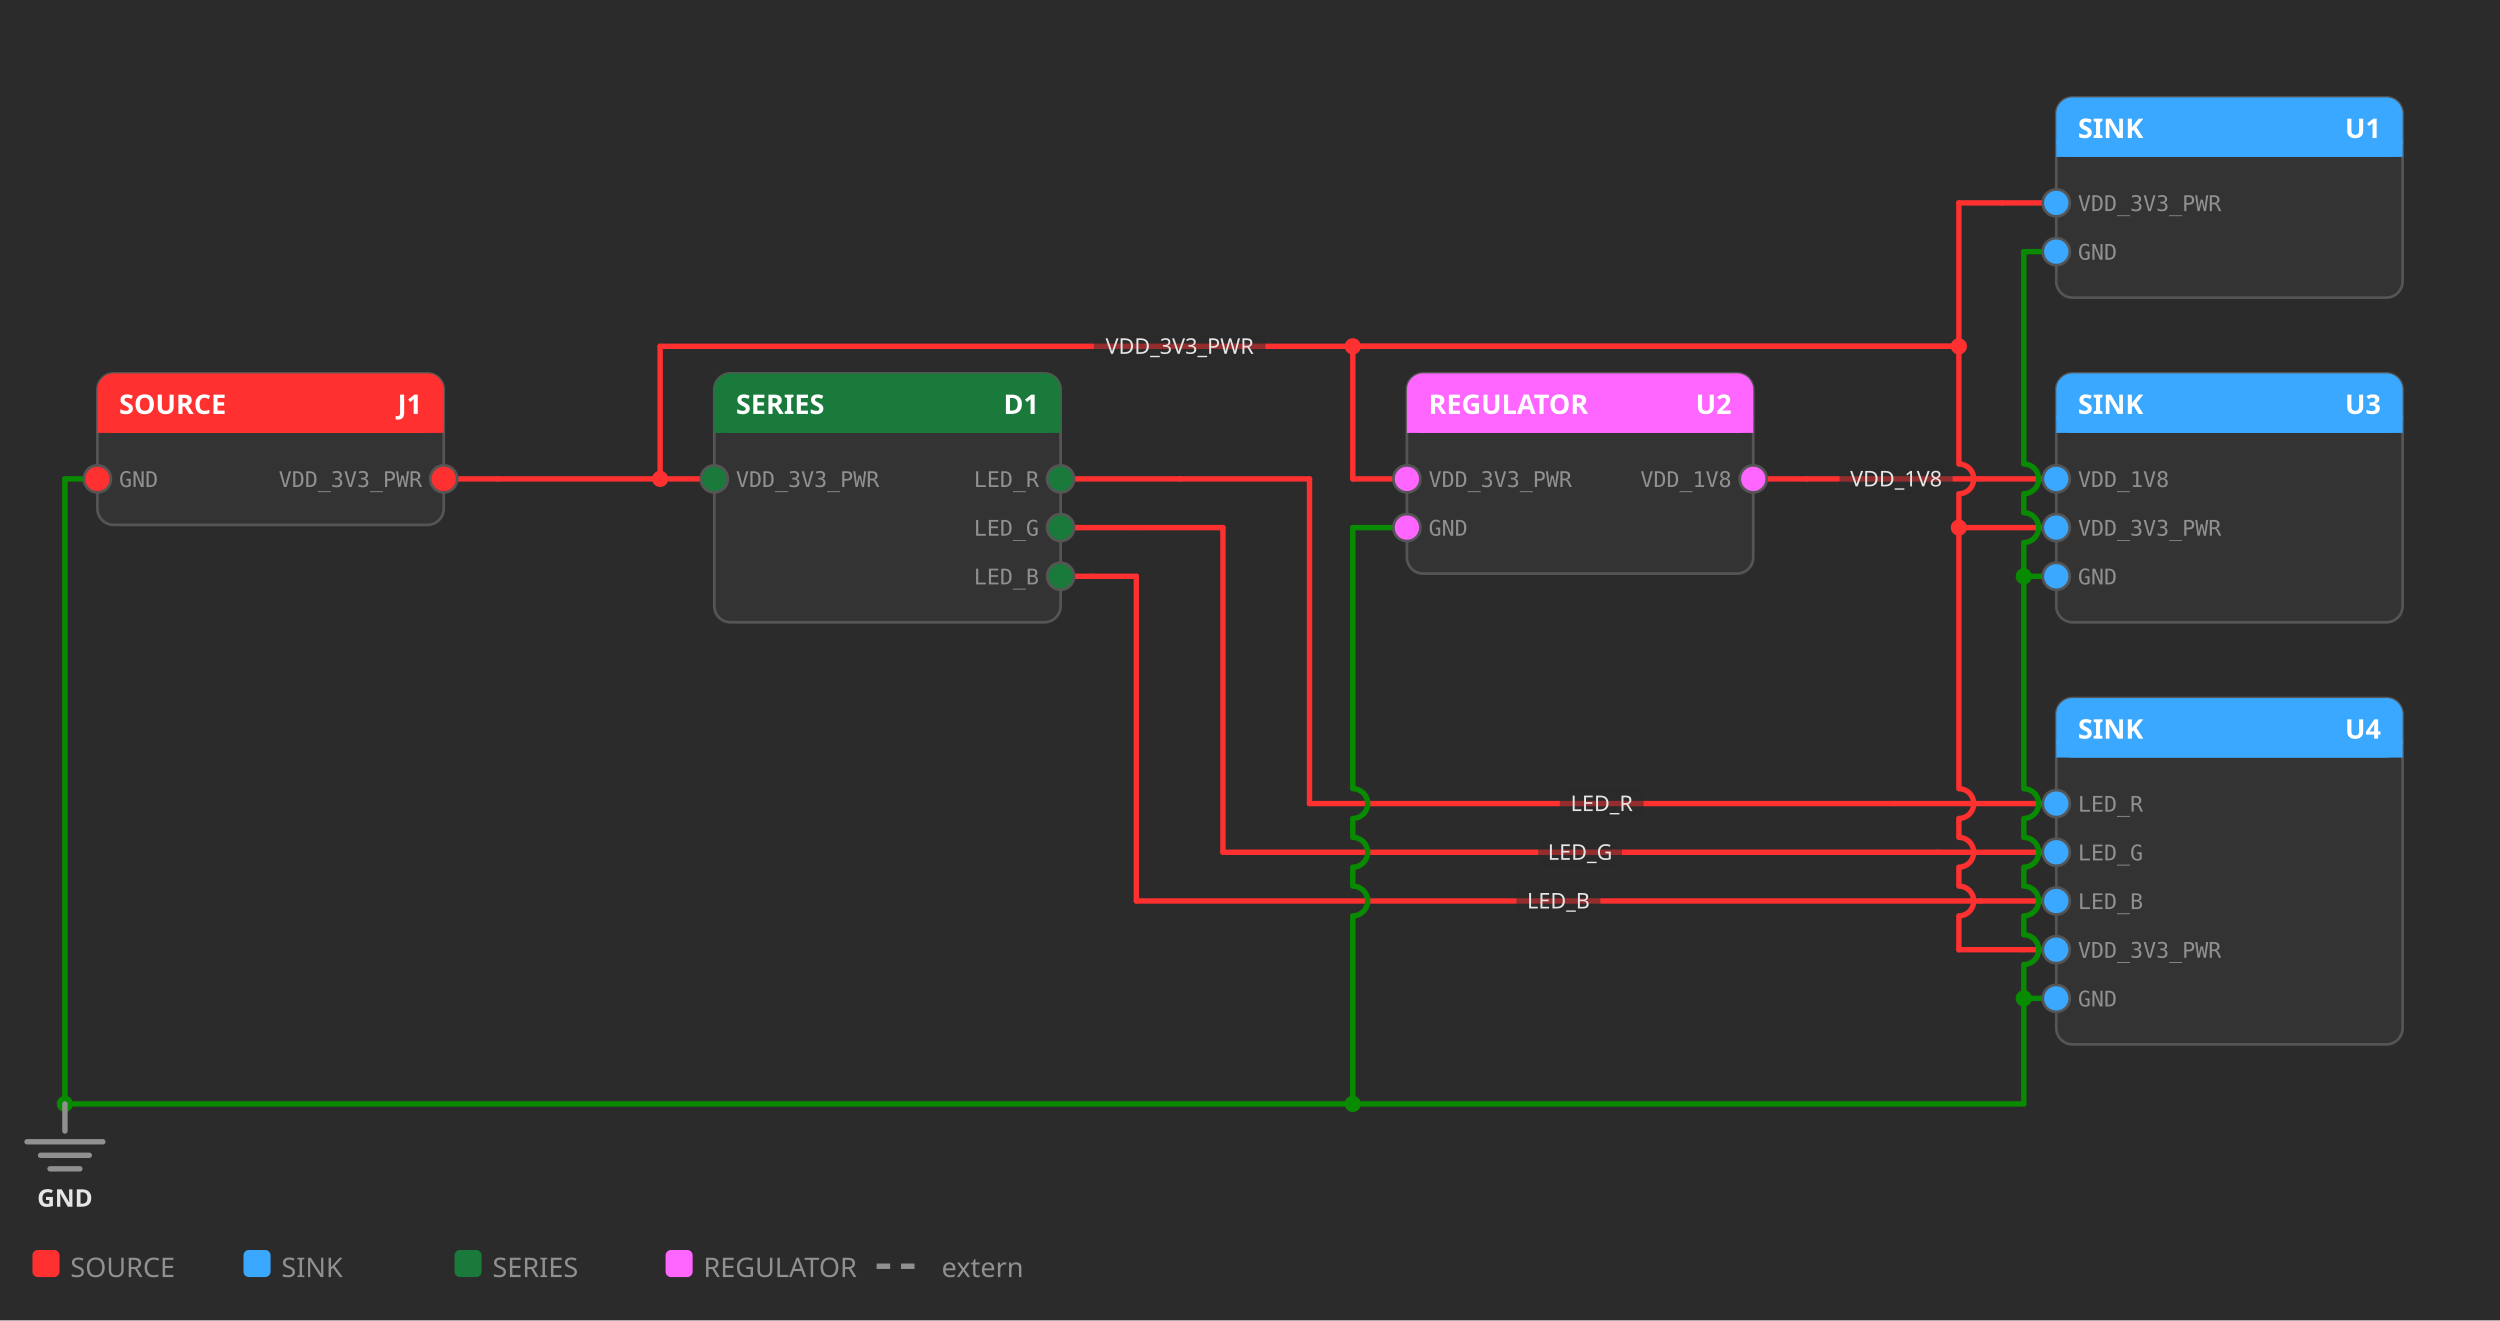
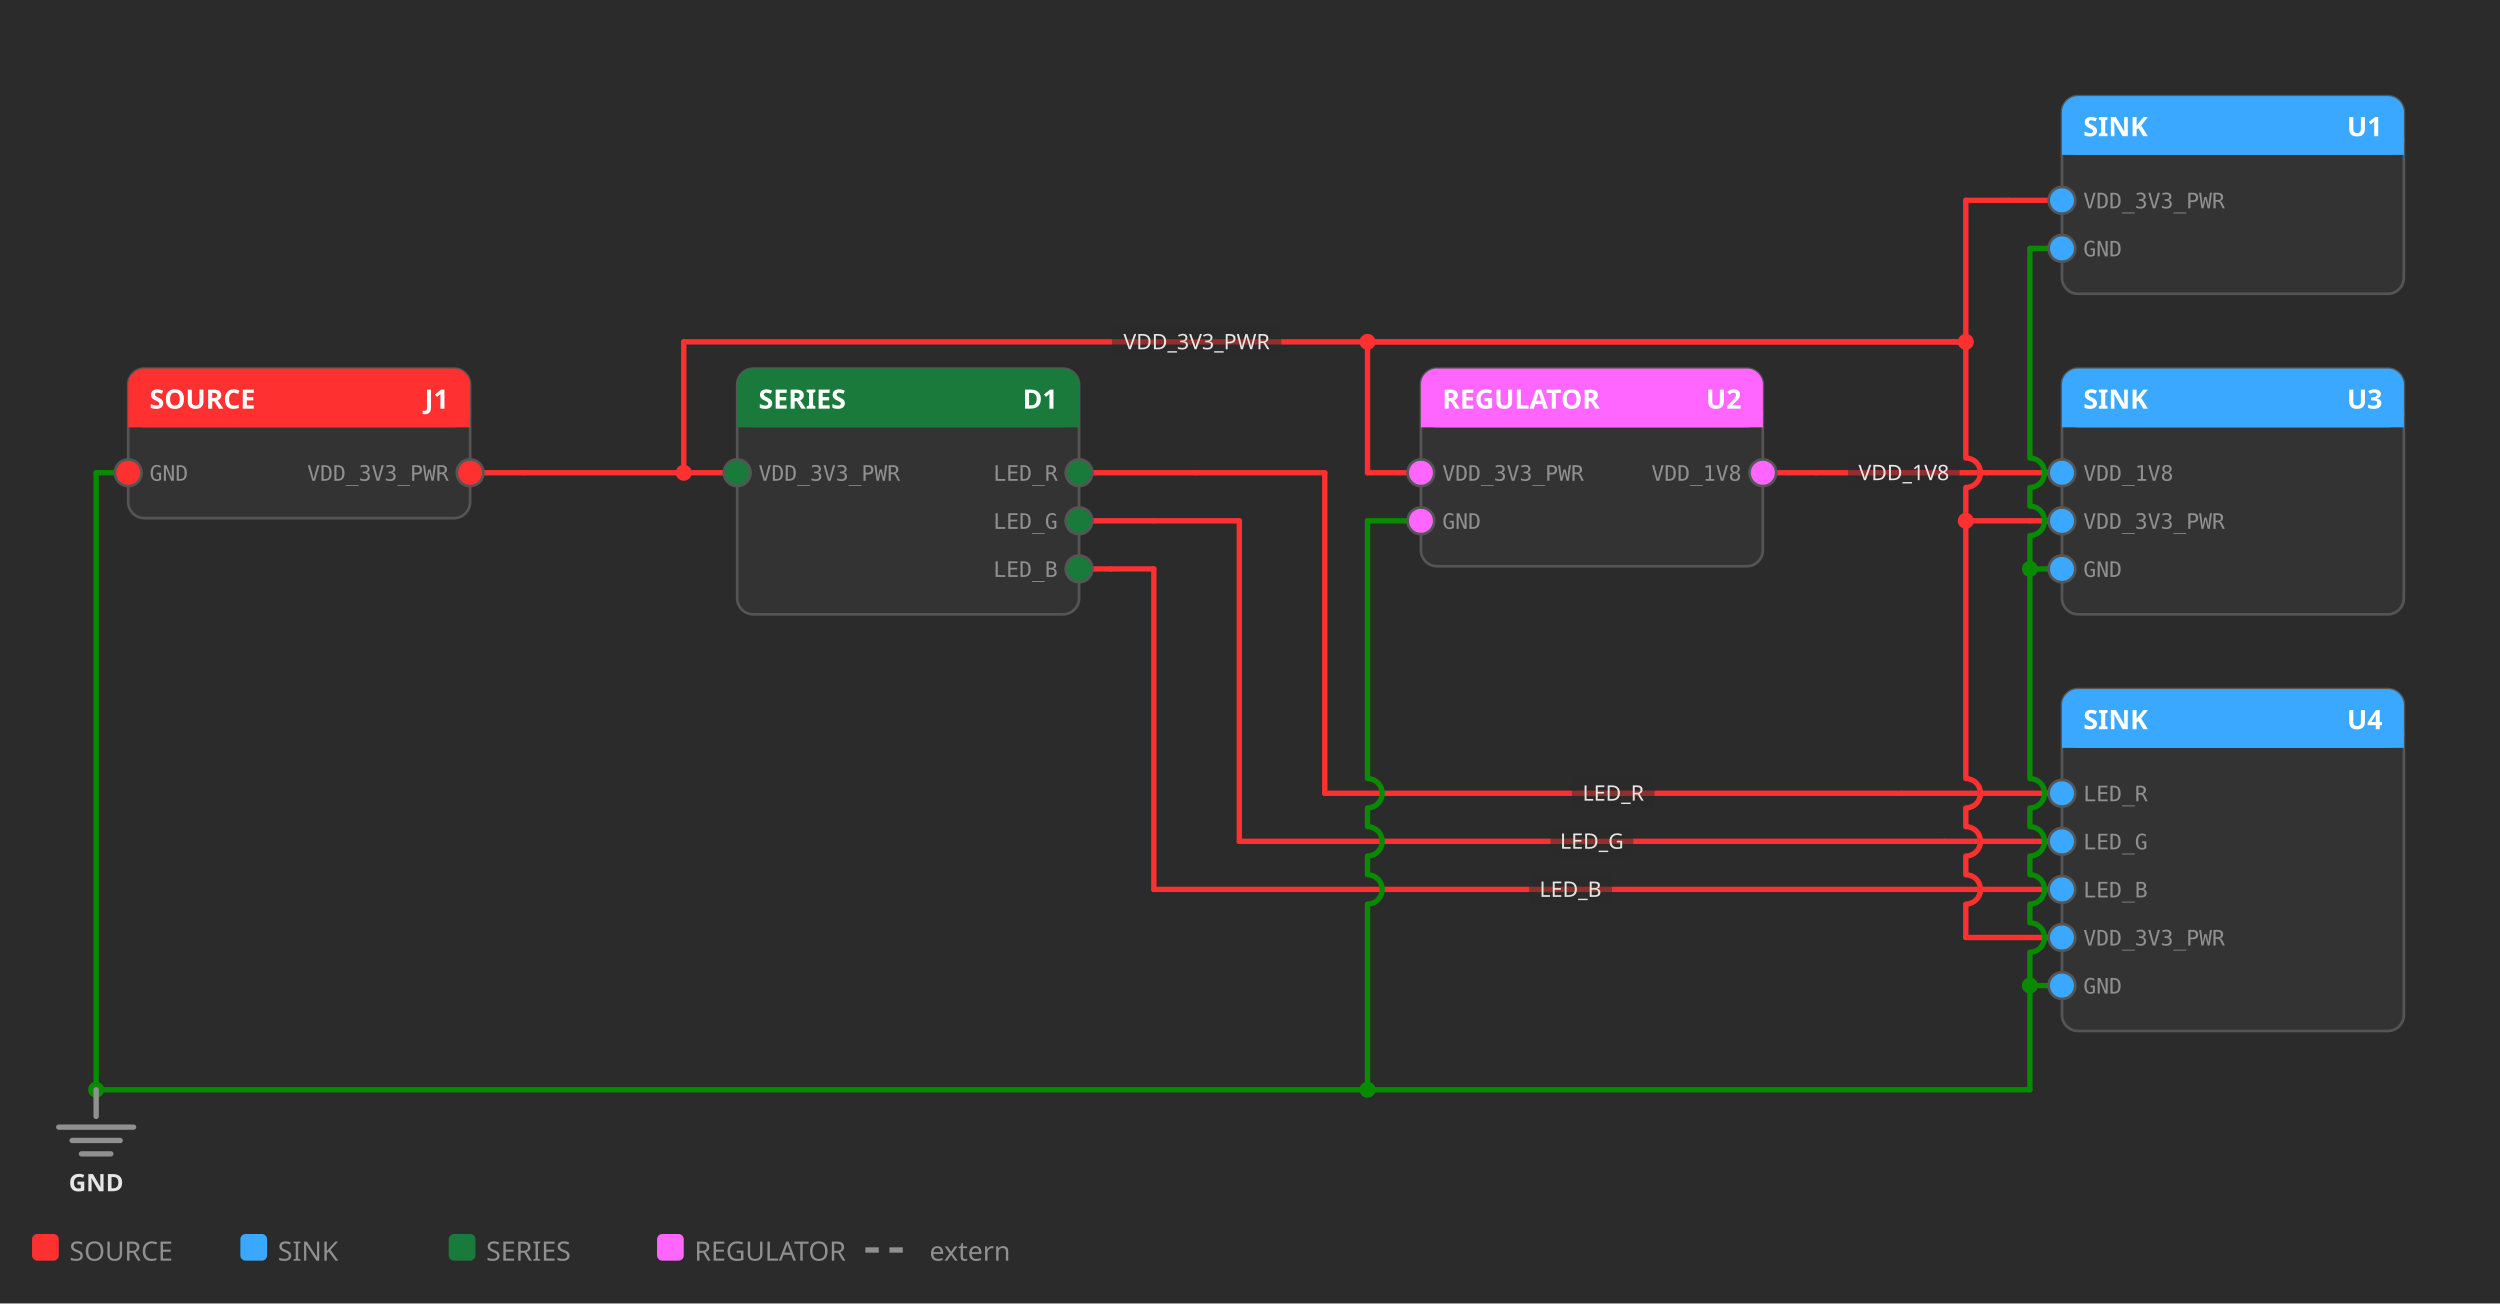
- <svg xmlns="http://www.w3.org/2000/svg" width="924" height="488" viewBox="0 0 924 488">
+ <svg xmlns="http://www.w3.org/2000/svg" width="936" height="488" viewBox="0 0 936 488">
  <rect width="100%" height="100%" fill="#2b2b2b" />
-   <line x1="392" y1="213" x2="404" y2="213" stroke="#ff3030" stroke-width="2" stroke-linecap="round" />
-   <line x1="404" y1="213" x2="420" y2="213" stroke="#ff3030" stroke-width="2" stroke-linecap="round" />
-   <line x1="420" y1="333" x2="732" y2="333" stroke="#ff3030" stroke-width="2" stroke-linecap="round" />
-   <line x1="732" y1="333" x2="760" y2="333" stroke="#ff3030" stroke-width="2" stroke-linecap="round" />
-   <line x1="392" y1="195" x2="420" y2="195" stroke="#ff3030" stroke-width="2" stroke-linecap="round" />
-   <line x1="420" y1="195" x2="452" y2="195" stroke="#ff3030" stroke-width="2" stroke-linecap="round" />
-   <line x1="452" y1="315" x2="716" y2="315" stroke="#ff3030" stroke-width="2" stroke-linecap="round" />
-   <line x1="716" y1="315" x2="760" y2="315" stroke="#ff3030" stroke-width="2" stroke-linecap="round" />
-   <line x1="392" y1="177" x2="436" y2="177" stroke="#ff3030" stroke-width="2" stroke-linecap="round" />
-   <line x1="436" y1="177" x2="484" y2="177" stroke="#ff3030" stroke-width="2" stroke-linecap="round" />
-   <line x1="484" y1="297" x2="700" y2="297" stroke="#ff3030" stroke-width="2" stroke-linecap="round" />
-   <line x1="700" y1="297" x2="760" y2="297" stroke="#ff3030" stroke-width="2" stroke-linecap="round" />
-   <line x1="648" y1="177" x2="668" y2="177" stroke="#ff3030" stroke-width="2" stroke-linecap="round" />
-   <line x1="668" y1="177" x2="684" y2="177" stroke="#ff3030" stroke-width="2" stroke-linecap="round" />
-   <line x1="684" y1="177" x2="732" y2="177" stroke="#ff3030" stroke-width="2" stroke-linecap="round" />
-   <line x1="732" y1="177" x2="760" y2="177" stroke="#ff3030" stroke-width="2" stroke-linecap="round" />
-   <line x1="164" y1="177" x2="184" y2="177" stroke="#ff3030" stroke-width="2" stroke-linecap="round" />
-   <line x1="184" y1="177" x2="244" y2="177" stroke="#ff3030" stroke-width="2" stroke-linecap="round" />
-   <line x1="244" y1="177" x2="264" y2="177" stroke="#ff3030" stroke-width="2" stroke-linecap="round" />
-   <line x1="724" y1="75" x2="740" y2="75" stroke="#ff3030" stroke-width="2" stroke-linecap="round" />
-   <line x1="740" y1="75" x2="760" y2="75" stroke="#ff3030" stroke-width="2" stroke-linecap="round" />
-   <line x1="244" y1="128" x2="724" y2="128" stroke="#ff3030" stroke-width="2" stroke-linecap="round" />
-   <line x1="500" y1="177" x2="520" y2="177" stroke="#ff3030" stroke-width="2" stroke-linecap="round" />
-   <line x1="500" y1="128" x2="724" y2="128" stroke="#ff3030" stroke-width="2" stroke-linecap="round" />
-   <line x1="724" y1="195" x2="748" y2="195" stroke="#ff3030" stroke-width="2" stroke-linecap="round" />
-   <line x1="748" y1="195" x2="760" y2="195" stroke="#ff3030" stroke-width="2" stroke-linecap="round" />
-   <line x1="724" y1="351" x2="748" y2="351" stroke="#ff3030" stroke-width="2" stroke-linecap="round" />
-   <line x1="748" y1="351" x2="760" y2="351" stroke="#ff3030" stroke-width="2" stroke-linecap="round" />
-   <line x1="24" y1="408" x2="748" y2="408" stroke="#088b00" stroke-width="2" stroke-linecap="round" />
-   <line x1="24" y1="177" x2="36" y2="177" stroke="#088b00" stroke-width="2" stroke-linecap="round" />
-   <line x1="500" y1="195" x2="520" y2="195" stroke="#088b00" stroke-width="2" stroke-linecap="round" />
-   <line x1="748" y1="93" x2="760" y2="93" stroke="#088b00" stroke-width="2" stroke-linecap="round" />
-   <line x1="748" y1="213" x2="760" y2="213" stroke="#088b00" stroke-width="2" stroke-linecap="round" />
-   <line x1="748" y1="369" x2="760" y2="369" stroke="#088b00" stroke-width="2" stroke-linecap="round" />
-   <path d="M 420,213 V 333" fill="none" stroke="#ff3030" stroke-width="2" stroke-linecap="round" stroke-linejoin="round" />
-   <path d="M 452,195 V 315" fill="none" stroke="#ff3030" stroke-width="2" stroke-linecap="round" stroke-linejoin="round" />
-   <path d="M 484,177 V 297" fill="none" stroke="#ff3030" stroke-width="2" stroke-linecap="round" stroke-linejoin="round" />
-   <path d="M 724,75 V 171.5 A 5.5,5.5 0 0 1 724,182.5 V 291.5 A 5.5,5.5 0 0 1 724,302.5 V 309.5 A 5.5,5.5 0 0 1 724,320.5 V 327.5 A 5.5,5.5 0 0 1 724,338.5 V 351" fill="none" stroke="#ff3030" stroke-width="2" stroke-linecap="round" stroke-linejoin="round" />
-   <path d="M 244,128 V 177" fill="none" stroke="#ff3030" stroke-width="2" stroke-linecap="round" stroke-linejoin="round" />
-   <path d="M 500,128 V 177" fill="none" stroke="#ff3030" stroke-width="2" stroke-linecap="round" stroke-linejoin="round" />
-   <path d="M 24,177 V 408" fill="none" stroke="#088b00" stroke-width="2" stroke-linecap="round" stroke-linejoin="round" />
-   <path d="M 500,195 V 291.5 A 5.5,5.5 0 0 1 500,302.5 V 309.5 A 5.5,5.5 0 0 1 500,320.5 V 327.5 A 5.5,5.5 0 0 1 500,338.5 V 408" fill="none" stroke="#088b00" stroke-width="2" stroke-linecap="round" stroke-linejoin="round" />
-   <path d="M 748,93 V 171.5 A 5.5,5.5 0 0 1 748,182.5 V 189.5 A 5.5,5.5 0 0 1 748,200.5 V 291.5 A 5.5,5.5 0 0 1 748,302.5 V 309.5 A 5.5,5.5 0 0 1 748,320.5 V 327.5 A 5.5,5.5 0 0 1 748,338.5 V 345.5 A 5.5,5.5 0 0 1 748,356.5 V 408" fill="none" stroke="#088b00" stroke-width="2" stroke-linecap="round" stroke-linejoin="round" />
-   <circle cx="24" cy="408" r="3" fill="#088b00" />
-   <circle cx="244" cy="177" r="3" fill="#ff3030" />
-   <circle cx="500" cy="128" r="3" fill="#ff3030" />
-   <circle cx="500" cy="408" r="3" fill="#088b00" />
-   <circle cx="724" cy="128" r="3" fill="#ff3030" />
-   <circle cx="724" cy="195" r="3" fill="#ff3030" />
-   <circle cx="748" cy="213" r="3" fill="#088b00" />
-   <circle cx="748" cy="369" r="3" fill="#088b00" />
-   <line x1="24" y1="408" x2="24" y2="418" stroke="#909090" stroke-width="2" stroke-linecap="round" />
-   <line x1="10" y1="422" x2="38" y2="422" stroke="#909090" stroke-width="2" stroke-linecap="round" />
-   <line x1="15" y1="427" x2="33" y2="427" stroke="#909090" stroke-width="2" stroke-linecap="round" />
-   <line x1="18.5" y1="432" x2="29.5" y2="432" stroke="#909090" stroke-width="2" stroke-linecap="round" />
-   <text x="24" y="446" text-anchor="middle" fill="#e6e6e6" font-family="Segoe UI,sans-serif" font-size="9" font-weight="600">GND</text>
-   <rect class="topo-hit" data-label="J1" x="36" y="138" width="128" height="56" rx="6" fill="#333333" stroke="#555555" stroke-width="1" />
-   <rect x="36" y="138" width="128" height="22" rx="6" fill="#ff3030" />
-   <rect x="36" y="154" width="128" height="6" fill="#ff3030" />
-   <text x="44" y="153" fill="#ffffff" font-family="Segoe UI,sans-serif" font-size="10" font-weight="600">SOURCE</text>
-   <text x="156" y="153" fill="#ffffff" text-anchor="end" font-family="Segoe UI,sans-serif" font-size="10" font-weight="600">J1</text>
-   <circle cx="36" cy="177" r="5" fill="#ff3030" stroke="#555555" stroke-width="1" />
-   <text x="44" y="180" text-anchor="start" fill="#909090" font-family="Consolas,monospace" font-size="8">GND</text>
-   <circle cx="164" cy="177" r="5" fill="#ff3030" stroke="#555555" stroke-width="1" />
-   <text x="156" y="180" text-anchor="end" fill="#909090" font-family="Consolas,monospace" font-size="8">VDD_3V3_PWR</text>
-   <rect class="topo-hit" data-label="D1" x="264" y="138" width="128" height="92" rx="6" fill="#333333" stroke="#555555" stroke-width="1" />
-   <rect x="264" y="138" width="128" height="22" rx="6" fill="#1a7a3c" />
-   <rect x="264" y="154" width="128" height="6" fill="#1a7a3c" />
-   <text x="272" y="153" fill="#ffffff" font-family="Segoe UI,sans-serif" font-size="10" font-weight="600">SERIES</text>
-   <text x="384" y="153" fill="#ffffff" text-anchor="end" font-family="Segoe UI,sans-serif" font-size="10" font-weight="600">D1</text>
-   <circle cx="264" cy="177" r="5" fill="#1a7a3c" stroke="#555555" stroke-width="1" />
-   <text x="272" y="180" text-anchor="start" fill="#909090" font-family="Consolas,monospace" font-size="8">VDD_3V3_PWR</text>
-   <circle cx="392" cy="177" r="5" fill="#1a7a3c" stroke="#555555" stroke-width="1" />
-   <text x="384" y="180" text-anchor="end" fill="#909090" font-family="Consolas,monospace" font-size="8">LED_R</text>
-   <circle cx="392" cy="195" r="5" fill="#1a7a3c" stroke="#555555" stroke-width="1" />
-   <text x="384" y="198" text-anchor="end" fill="#909090" font-family="Consolas,monospace" font-size="8">LED_G</text>
-   <circle cx="392" cy="213" r="5" fill="#1a7a3c" stroke="#555555" stroke-width="1" />
-   <text x="384" y="216" text-anchor="end" fill="#909090" font-family="Consolas,monospace" font-size="8">LED_B</text>
-   <rect class="topo-hit" data-label="U2" x="520" y="138" width="128" height="74" rx="6" fill="#333333" stroke="#555555" stroke-width="1" />
-   <rect x="520" y="138" width="128" height="22" rx="6" fill="#ff66ff" />
-   <rect x="520" y="154" width="128" height="6" fill="#ff66ff" />
-   <text x="528" y="153" fill="#ffffff" font-family="Segoe UI,sans-serif" font-size="10" font-weight="600">REGULATOR</text>
-   <text x="640" y="153" fill="#ffffff" text-anchor="end" font-family="Segoe UI,sans-serif" font-size="10" font-weight="600">U2</text>
-   <circle cx="520" cy="177" r="5" fill="#ff66ff" stroke="#555555" stroke-width="1" />
-   <text x="528" y="180" text-anchor="start" fill="#909090" font-family="Consolas,monospace" font-size="8">VDD_3V3_PWR</text>
-   <circle cx="648" cy="177" r="5" fill="#ff66ff" stroke="#555555" stroke-width="1" />
-   <text x="640" y="180" text-anchor="end" fill="#909090" font-family="Consolas,monospace" font-size="8">VDD_1V8</text>
-   <circle cx="520" cy="195" r="5" fill="#ff66ff" stroke="#555555" stroke-width="1" />
-   <text x="528" y="198" text-anchor="start" fill="#909090" font-family="Consolas,monospace" font-size="8">GND</text>
-   <rect class="topo-hit" data-label="U1" x="760" y="36" width="128" height="74" rx="6" fill="#333333" stroke="#555555" stroke-width="1" />
-   <rect x="760" y="36" width="128" height="22" rx="6" fill="#3aa8ff" />
-   <rect x="760" y="52" width="128" height="6" fill="#3aa8ff" />
-   <text x="768" y="51" fill="#ffffff" font-family="Segoe UI,sans-serif" font-size="10" font-weight="600">SINK</text>
-   <text x="880" y="51" fill="#ffffff" text-anchor="end" font-family="Segoe UI,sans-serif" font-size="10" font-weight="600">U1</text>
-   <circle cx="760" cy="75" r="5" fill="#3aa8ff" stroke="#555555" stroke-width="1" />
-   <text x="768" y="78" text-anchor="start" fill="#909090" font-family="Consolas,monospace" font-size="8">VDD_3V3_PWR</text>
-   <circle cx="760" cy="93" r="5" fill="#3aa8ff" stroke="#555555" stroke-width="1" />
-   <text x="768" y="96" text-anchor="start" fill="#909090" font-family="Consolas,monospace" font-size="8">GND</text>
-   <rect class="topo-hit" data-label="U3" x="760" y="138" width="128" height="92" rx="6" fill="#333333" stroke="#555555" stroke-width="1" />
-   <rect x="760" y="138" width="128" height="22" rx="6" fill="#3aa8ff" />
-   <rect x="760" y="154" width="128" height="6" fill="#3aa8ff" />
-   <text x="768" y="153" fill="#ffffff" font-family="Segoe UI,sans-serif" font-size="10" font-weight="600">SINK</text>
-   <text x="880" y="153" fill="#ffffff" text-anchor="end" font-family="Segoe UI,sans-serif" font-size="10" font-weight="600">U3</text>
-   <circle cx="760" cy="177" r="5" fill="#3aa8ff" stroke="#555555" stroke-width="1" />
-   <text x="768" y="180" text-anchor="start" fill="#909090" font-family="Consolas,monospace" font-size="8">VDD_1V8</text>
-   <circle cx="760" cy="195" r="5" fill="#3aa8ff" stroke="#555555" stroke-width="1" />
-   <text x="768" y="198" text-anchor="start" fill="#909090" font-family="Consolas,monospace" font-size="8">VDD_3V3_PWR</text>
-   <circle cx="760" cy="213" r="5" fill="#3aa8ff" stroke="#555555" stroke-width="1" />
-   <text x="768" y="216" text-anchor="start" fill="#909090" font-family="Consolas,monospace" font-size="8">GND</text>
-   <rect class="topo-hit" data-label="U4" x="760" y="258" width="128" height="128" rx="6" fill="#333333" stroke="#555555" stroke-width="1" />
-   <rect x="760" y="258" width="128" height="22" rx="6" fill="#3aa8ff" />
-   <rect x="760" y="274" width="128" height="6" fill="#3aa8ff" />
-   <text x="768" y="273" fill="#ffffff" font-family="Segoe UI,sans-serif" font-size="10" font-weight="600">SINK</text>
-   <text x="880" y="273" fill="#ffffff" text-anchor="end" font-family="Segoe UI,sans-serif" font-size="10" font-weight="600">U4</text>
-   <circle cx="760" cy="297" r="5" fill="#3aa8ff" stroke="#555555" stroke-width="1" />
-   <text x="768" y="300" text-anchor="start" fill="#909090" font-family="Consolas,monospace" font-size="8">LED_R</text>
-   <circle cx="760" cy="315" r="5" fill="#3aa8ff" stroke="#555555" stroke-width="1" />
-   <text x="768" y="318" text-anchor="start" fill="#909090" font-family="Consolas,monospace" font-size="8">LED_G</text>
-   <circle cx="760" cy="333" r="5" fill="#3aa8ff" stroke="#555555" stroke-width="1" />
-   <text x="768" y="336" text-anchor="start" fill="#909090" font-family="Consolas,monospace" font-size="8">LED_B</text>
-   <circle cx="760" cy="351" r="5" fill="#3aa8ff" stroke="#555555" stroke-width="1" />
-   <text x="768" y="354" text-anchor="start" fill="#909090" font-family="Consolas,monospace" font-size="8">VDD_3V3_PWR</text>
-   <circle cx="760" cy="369" r="5" fill="#3aa8ff" stroke="#555555" stroke-width="1" />
-   <text x="768" y="372" text-anchor="start" fill="#909090" font-family="Consolas,monospace" font-size="8">GND</text>
-   <rect x="560.5" y="327" width="31" height="12" fill="#2b2b2b" fill-opacity="0.5" stroke="none" rx="2" />
-   <text x="576" y="333" text-anchor="middle" dominant-baseline="middle" fill="#e6e6e6" font-family="Segoe UI,sans-serif" font-size="8">LED_B</text>
-   <rect x="568.5" y="309" width="31" height="12" fill="#2b2b2b" fill-opacity="0.5" stroke="none" rx="2" />
-   <text x="584" y="315" text-anchor="middle" dominant-baseline="middle" fill="#e6e6e6" font-family="Segoe UI,sans-serif" font-size="8">LED_G</text>
-   <rect x="576.5" y="291" width="31" height="12" fill="#2b2b2b" fill-opacity="0.5" stroke="none" rx="2" />
-   <text x="592" y="297" text-anchor="middle" dominant-baseline="middle" fill="#e6e6e6" font-family="Segoe UI,sans-serif" font-size="8">LED_R</text>
-   <rect x="679.9" y="171" width="41.8" height="12" fill="#2b2b2b" fill-opacity="0.5" stroke="none" rx="2" />
-   <text x="700.8" y="177" text-anchor="middle" dominant-baseline="middle" fill="#e6e6e6" font-family="Segoe UI,sans-serif" font-size="8">VDD_1V8</text>
-   <rect x="404.3" y="122" width="63.4" height="12" fill="#2b2b2b" fill-opacity="0.5" stroke="none" rx="2" />
-   <text x="436" y="128" text-anchor="middle" dominant-baseline="middle" fill="#e6e6e6" font-family="Segoe UI,sans-serif" font-size="8">VDD_3V3_PWR</text>
+   <line x1="404" y1="213" x2="416" y2="213" stroke="#ff3030" stroke-width="2" stroke-linecap="round" />
+   <line x1="416" y1="213" x2="432" y2="213" stroke="#ff3030" stroke-width="2" stroke-linecap="round" />
+   <line x1="432" y1="333" x2="744" y2="333" stroke="#ff3030" stroke-width="2" stroke-linecap="round" />
+   <line x1="744" y1="333" x2="772" y2="333" stroke="#ff3030" stroke-width="2" stroke-linecap="round" />
+   <line x1="404" y1="195" x2="432" y2="195" stroke="#ff3030" stroke-width="2" stroke-linecap="round" />
+   <line x1="432" y1="195" x2="464" y2="195" stroke="#ff3030" stroke-width="2" stroke-linecap="round" />
+   <line x1="464" y1="315" x2="728" y2="315" stroke="#ff3030" stroke-width="2" stroke-linecap="round" />
+   <line x1="728" y1="315" x2="772" y2="315" stroke="#ff3030" stroke-width="2" stroke-linecap="round" />
+   <line x1="404" y1="177" x2="448" y2="177" stroke="#ff3030" stroke-width="2" stroke-linecap="round" />
+   <line x1="448" y1="177" x2="496" y2="177" stroke="#ff3030" stroke-width="2" stroke-linecap="round" />
+   <line x1="496" y1="297" x2="712" y2="297" stroke="#ff3030" stroke-width="2" stroke-linecap="round" />
+   <line x1="712" y1="297" x2="772" y2="297" stroke="#ff3030" stroke-width="2" stroke-linecap="round" />
+   <line x1="660" y1="177" x2="680" y2="177" stroke="#ff3030" stroke-width="2" stroke-linecap="round" />
+   <line x1="680" y1="177" x2="696" y2="177" stroke="#ff3030" stroke-width="2" stroke-linecap="round" />
+   <line x1="696" y1="177" x2="744" y2="177" stroke="#ff3030" stroke-width="2" stroke-linecap="round" />
+   <line x1="744" y1="177" x2="772" y2="177" stroke="#ff3030" stroke-width="2" stroke-linecap="round" />
+   <line x1="176" y1="177" x2="196" y2="177" stroke="#ff3030" stroke-width="2" stroke-linecap="round" />
+   <line x1="196" y1="177" x2="256" y2="177" stroke="#ff3030" stroke-width="2" stroke-linecap="round" />
+   <line x1="256" y1="177" x2="276" y2="177" stroke="#ff3030" stroke-width="2" stroke-linecap="round" />
+   <line x1="736" y1="75" x2="752" y2="75" stroke="#ff3030" stroke-width="2" stroke-linecap="round" />
+   <line x1="752" y1="75" x2="772" y2="75" stroke="#ff3030" stroke-width="2" stroke-linecap="round" />
+   <line x1="256" y1="128" x2="736" y2="128" stroke="#ff3030" stroke-width="2" stroke-linecap="round" />
+   <line x1="512" y1="177" x2="532" y2="177" stroke="#ff3030" stroke-width="2" stroke-linecap="round" />
+   <line x1="512" y1="128" x2="736" y2="128" stroke="#ff3030" stroke-width="2" stroke-linecap="round" />
+   <line x1="736" y1="195" x2="760" y2="195" stroke="#ff3030" stroke-width="2" stroke-linecap="round" />
+   <line x1="760" y1="195" x2="772" y2="195" stroke="#ff3030" stroke-width="2" stroke-linecap="round" />
+   <line x1="736" y1="351" x2="760" y2="351" stroke="#ff3030" stroke-width="2" stroke-linecap="round" />
+   <line x1="760" y1="351" x2="772" y2="351" stroke="#ff3030" stroke-width="2" stroke-linecap="round" />
+   <line x1="36" y1="408" x2="760" y2="408" stroke="#088b00" stroke-width="2" stroke-linecap="round" />
+   <line x1="36" y1="177" x2="48" y2="177" stroke="#088b00" stroke-width="2" stroke-linecap="round" />
+   <line x1="512" y1="195" x2="532" y2="195" stroke="#088b00" stroke-width="2" stroke-linecap="round" />
+   <line x1="760" y1="93" x2="772" y2="93" stroke="#088b00" stroke-width="2" stroke-linecap="round" />
+   <line x1="760" y1="213" x2="772" y2="213" stroke="#088b00" stroke-width="2" stroke-linecap="round" />
+   <line x1="760" y1="369" x2="772" y2="369" stroke="#088b00" stroke-width="2" stroke-linecap="round" />
+   <path d="M 432,213 V 333" fill="none" stroke="#ff3030" stroke-width="2" stroke-linecap="round" stroke-linejoin="round" />
+   <path d="M 464,195 V 315" fill="none" stroke="#ff3030" stroke-width="2" stroke-linecap="round" stroke-linejoin="round" />
+   <path d="M 496,177 V 297" fill="none" stroke="#ff3030" stroke-width="2" stroke-linecap="round" stroke-linejoin="round" />
+   <path d="M 736,75 V 171.5 A 5.5,5.5 0 0 1 736,182.5 V 291.5 A 5.5,5.5 0 0 1 736,302.5 V 309.5 A 5.5,5.5 0 0 1 736,320.5 V 327.5 A 5.5,5.5 0 0 1 736,338.5 V 351" fill="none" stroke="#ff3030" stroke-width="2" stroke-linecap="round" stroke-linejoin="round" />
+   <path d="M 256,128 V 177" fill="none" stroke="#ff3030" stroke-width="2" stroke-linecap="round" stroke-linejoin="round" />
+   <path d="M 512,128 V 177" fill="none" stroke="#ff3030" stroke-width="2" stroke-linecap="round" stroke-linejoin="round" />
+   <path d="M 36,177 V 408" fill="none" stroke="#088b00" stroke-width="2" stroke-linecap="round" stroke-linejoin="round" />
+   <path d="M 512,195 V 291.5 A 5.5,5.5 0 0 1 512,302.5 V 309.5 A 5.5,5.5 0 0 1 512,320.5 V 327.5 A 5.5,5.5 0 0 1 512,338.5 V 408" fill="none" stroke="#088b00" stroke-width="2" stroke-linecap="round" stroke-linejoin="round" />
+   <path d="M 760,93 V 171.5 A 5.5,5.5 0 0 1 760,182.5 V 189.5 A 5.5,5.5 0 0 1 760,200.5 V 291.5 A 5.5,5.5 0 0 1 760,302.5 V 309.5 A 5.5,5.5 0 0 1 760,320.5 V 327.5 A 5.5,5.5 0 0 1 760,338.5 V 345.5 A 5.5,5.5 0 0 1 760,356.5 V 408" fill="none" stroke="#088b00" stroke-width="2" stroke-linecap="round" stroke-linejoin="round" />
+   <circle cx="36" cy="408" r="3" fill="#088b00" />
+   <circle cx="256" cy="177" r="3" fill="#ff3030" />
+   <circle cx="512" cy="128" r="3" fill="#ff3030" />
+   <circle cx="512" cy="408" r="3" fill="#088b00" />
+   <circle cx="736" cy="128" r="3" fill="#ff3030" />
+   <circle cx="736" cy="195" r="3" fill="#ff3030" />
+   <circle cx="760" cy="213" r="3" fill="#088b00" />
+   <circle cx="760" cy="369" r="3" fill="#088b00" />
+   <line x1="36" y1="408" x2="36" y2="418" stroke="#909090" stroke-width="2" stroke-linecap="round" />
+   <line x1="22" y1="422" x2="50" y2="422" stroke="#909090" stroke-width="2" stroke-linecap="round" />
+   <line x1="27" y1="427" x2="45" y2="427" stroke="#909090" stroke-width="2" stroke-linecap="round" />
+   <line x1="30.5" y1="432" x2="41.5" y2="432" stroke="#909090" stroke-width="2" stroke-linecap="round" />
+   <text x="36" y="446" text-anchor="middle" fill="#e6e6e6" font-family="Segoe UI,sans-serif" font-size="9" font-weight="600">GND</text>
+   <rect class="topo-hit" data-label="J1" x="48" y="138" width="128" height="56" rx="6" fill="#333333" stroke="#555555" stroke-width="1" />
+   <rect x="48" y="138" width="128" height="22" rx="6" fill="#ff3030" />
+   <rect x="48" y="154" width="128" height="6" fill="#ff3030" />
+   <text x="56" y="153" fill="#ffffff" font-family="Segoe UI,sans-serif" font-size="10" font-weight="600">SOURCE</text>
+   <text x="168" y="153" fill="#ffffff" text-anchor="end" font-family="Segoe UI,sans-serif" font-size="10" font-weight="600">J1</text>
+   <circle cx="48" cy="177" r="5" fill="#ff3030" stroke="#555555" stroke-width="1" />
+   <text x="56" y="180" text-anchor="start" fill="#909090" font-family="Consolas,monospace" font-size="8">GND</text>
+   <circle cx="176" cy="177" r="5" fill="#ff3030" stroke="#555555" stroke-width="1" />
+   <text x="168" y="180" text-anchor="end" fill="#909090" font-family="Consolas,monospace" font-size="8">VDD_3V3_PWR</text>
+   <rect class="topo-hit" data-label="D1" x="276" y="138" width="128" height="92" rx="6" fill="#333333" stroke="#555555" stroke-width="1" />
+   <rect x="276" y="138" width="128" height="22" rx="6" fill="#1a7a3c" />
+   <rect x="276" y="154" width="128" height="6" fill="#1a7a3c" />
+   <text x="284" y="153" fill="#ffffff" font-family="Segoe UI,sans-serif" font-size="10" font-weight="600">SERIES</text>
+   <text x="396" y="153" fill="#ffffff" text-anchor="end" font-family="Segoe UI,sans-serif" font-size="10" font-weight="600">D1</text>
+   <circle cx="276" cy="177" r="5" fill="#1a7a3c" stroke="#555555" stroke-width="1" />
+   <text x="284" y="180" text-anchor="start" fill="#909090" font-family="Consolas,monospace" font-size="8">VDD_3V3_PWR</text>
+   <circle cx="404" cy="177" r="5" fill="#1a7a3c" stroke="#555555" stroke-width="1" />
+   <text x="396" y="180" text-anchor="end" fill="#909090" font-family="Consolas,monospace" font-size="8">LED_R</text>
+   <circle cx="404" cy="195" r="5" fill="#1a7a3c" stroke="#555555" stroke-width="1" />
+   <text x="396" y="198" text-anchor="end" fill="#909090" font-family="Consolas,monospace" font-size="8">LED_G</text>
+   <circle cx="404" cy="213" r="5" fill="#1a7a3c" stroke="#555555" stroke-width="1" />
+   <text x="396" y="216" text-anchor="end" fill="#909090" font-family="Consolas,monospace" font-size="8">LED_B</text>
+   <rect class="topo-hit" data-label="U2" x="532" y="138" width="128" height="74" rx="6" fill="#333333" stroke="#555555" stroke-width="1" />
+   <rect x="532" y="138" width="128" height="22" rx="6" fill="#ff66ff" />
+   <rect x="532" y="154" width="128" height="6" fill="#ff66ff" />
+   <text x="540" y="153" fill="#ffffff" font-family="Segoe UI,sans-serif" font-size="10" font-weight="600">REGULATOR</text>
+   <text x="652" y="153" fill="#ffffff" text-anchor="end" font-family="Segoe UI,sans-serif" font-size="10" font-weight="600">U2</text>
+   <circle cx="532" cy="177" r="5" fill="#ff66ff" stroke="#555555" stroke-width="1" />
+   <text x="540" y="180" text-anchor="start" fill="#909090" font-family="Consolas,monospace" font-size="8">VDD_3V3_PWR</text>
+   <circle cx="660" cy="177" r="5" fill="#ff66ff" stroke="#555555" stroke-width="1" />
+   <text x="652" y="180" text-anchor="end" fill="#909090" font-family="Consolas,monospace" font-size="8">VDD_1V8</text>
+   <circle cx="532" cy="195" r="5" fill="#ff66ff" stroke="#555555" stroke-width="1" />
+   <text x="540" y="198" text-anchor="start" fill="#909090" font-family="Consolas,monospace" font-size="8">GND</text>
+   <rect class="topo-hit" data-label="U1" x="772" y="36" width="128" height="74" rx="6" fill="#333333" stroke="#555555" stroke-width="1" />
+   <rect x="772" y="36" width="128" height="22" rx="6" fill="#3aa8ff" />
+   <rect x="772" y="52" width="128" height="6" fill="#3aa8ff" />
+   <text x="780" y="51" fill="#ffffff" font-family="Segoe UI,sans-serif" font-size="10" font-weight="600">SINK</text>
+   <text x="892" y="51" fill="#ffffff" text-anchor="end" font-family="Segoe UI,sans-serif" font-size="10" font-weight="600">U1</text>
+   <circle cx="772" cy="75" r="5" fill="#3aa8ff" stroke="#555555" stroke-width="1" />
+   <text x="780" y="78" text-anchor="start" fill="#909090" font-family="Consolas,monospace" font-size="8">VDD_3V3_PWR</text>
+   <circle cx="772" cy="93" r="5" fill="#3aa8ff" stroke="#555555" stroke-width="1" />
+   <text x="780" y="96" text-anchor="start" fill="#909090" font-family="Consolas,monospace" font-size="8">GND</text>
+   <rect class="topo-hit" data-label="U3" x="772" y="138" width="128" height="92" rx="6" fill="#333333" stroke="#555555" stroke-width="1" />
+   <rect x="772" y="138" width="128" height="22" rx="6" fill="#3aa8ff" />
+   <rect x="772" y="154" width="128" height="6" fill="#3aa8ff" />
+   <text x="780" y="153" fill="#ffffff" font-family="Segoe UI,sans-serif" font-size="10" font-weight="600">SINK</text>
+   <text x="892" y="153" fill="#ffffff" text-anchor="end" font-family="Segoe UI,sans-serif" font-size="10" font-weight="600">U3</text>
+   <circle cx="772" cy="177" r="5" fill="#3aa8ff" stroke="#555555" stroke-width="1" />
+   <text x="780" y="180" text-anchor="start" fill="#909090" font-family="Consolas,monospace" font-size="8">VDD_1V8</text>
+   <circle cx="772" cy="195" r="5" fill="#3aa8ff" stroke="#555555" stroke-width="1" />
+   <text x="780" y="198" text-anchor="start" fill="#909090" font-family="Consolas,monospace" font-size="8">VDD_3V3_PWR</text>
+   <circle cx="772" cy="213" r="5" fill="#3aa8ff" stroke="#555555" stroke-width="1" />
+   <text x="780" y="216" text-anchor="start" fill="#909090" font-family="Consolas,monospace" font-size="8">GND</text>
+   <rect class="topo-hit" data-label="U4" x="772" y="258" width="128" height="128" rx="6" fill="#333333" stroke="#555555" stroke-width="1" />
+   <rect x="772" y="258" width="128" height="22" rx="6" fill="#3aa8ff" />
+   <rect x="772" y="274" width="128" height="6" fill="#3aa8ff" />
+   <text x="780" y="273" fill="#ffffff" font-family="Segoe UI,sans-serif" font-size="10" font-weight="600">SINK</text>
+   <text x="892" y="273" fill="#ffffff" text-anchor="end" font-family="Segoe UI,sans-serif" font-size="10" font-weight="600">U4</text>
+   <circle cx="772" cy="297" r="5" fill="#3aa8ff" stroke="#555555" stroke-width="1" />
+   <text x="780" y="300" text-anchor="start" fill="#909090" font-family="Consolas,monospace" font-size="8">LED_R</text>
+   <circle cx="772" cy="315" r="5" fill="#3aa8ff" stroke="#555555" stroke-width="1" />
+   <text x="780" y="318" text-anchor="start" fill="#909090" font-family="Consolas,monospace" font-size="8">LED_G</text>
+   <circle cx="772" cy="333" r="5" fill="#3aa8ff" stroke="#555555" stroke-width="1" />
+   <text x="780" y="336" text-anchor="start" fill="#909090" font-family="Consolas,monospace" font-size="8">LED_B</text>
+   <circle cx="772" cy="351" r="5" fill="#3aa8ff" stroke="#555555" stroke-width="1" />
+   <text x="780" y="354" text-anchor="start" fill="#909090" font-family="Consolas,monospace" font-size="8">VDD_3V3_PWR</text>
+   <circle cx="772" cy="369" r="5" fill="#3aa8ff" stroke="#555555" stroke-width="1" />
+   <text x="780" y="372" text-anchor="start" fill="#909090" font-family="Consolas,monospace" font-size="8">GND</text>
+   <rect x="572.5" y="327" width="31" height="12" fill="#2b2b2b" fill-opacity="0.5" stroke="none" rx="2" />
+   <text x="588" y="333" text-anchor="middle" dominant-baseline="middle" fill="#e6e6e6" font-family="Segoe UI,sans-serif" font-size="8">LED_B</text>
+   <rect x="580.5" y="309" width="31" height="12" fill="#2b2b2b" fill-opacity="0.5" stroke="none" rx="2" />
+   <text x="596" y="315" text-anchor="middle" dominant-baseline="middle" fill="#e6e6e6" font-family="Segoe UI,sans-serif" font-size="8">LED_G</text>
+   <rect x="588.5" y="291" width="31" height="12" fill="#2b2b2b" fill-opacity="0.5" stroke="none" rx="2" />
+   <text x="604" y="297" text-anchor="middle" dominant-baseline="middle" fill="#e6e6e6" font-family="Segoe UI,sans-serif" font-size="8">LED_R</text>
+   <rect x="691.9" y="171" width="41.8" height="12" fill="#2b2b2b" fill-opacity="0.5" stroke="none" rx="2" />
+   <text x="712.8" y="177" text-anchor="middle" dominant-baseline="middle" fill="#e6e6e6" font-family="Segoe UI,sans-serif" font-size="8">VDD_1V8</text>
+   <rect x="416.3" y="122" width="63.4" height="12" fill="#2b2b2b" fill-opacity="0.5" stroke="none" rx="2" />
+   <text x="448" y="128" text-anchor="middle" dominant-baseline="middle" fill="#e6e6e6" font-family="Segoe UI,sans-serif" font-size="8">VDD_3V3_PWR</text>
  <rect x="12" y="462" width="10" height="10" rx="2" fill="#ff3030" />
  <text x="26" y="472" fill="#909090" font-family="Segoe UI,sans-serif" font-size="10">SOURCE</text>
  <rect x="90" y="462" width="10" height="10" rx="2" fill="#3aa8ff" />
  <text x="104" y="472" fill="#909090" font-family="Segoe UI,sans-serif" font-size="10">SINK</text>
  <rect x="168" y="462" width="10" height="10" rx="2" fill="#1a7a3c" />
  <text x="182" y="472" fill="#909090" font-family="Segoe UI,sans-serif" font-size="10">SERIES</text>
  <rect x="246" y="462" width="10" height="10" rx="2" fill="#ff66ff" />
  <text x="260" y="472" fill="#909090" font-family="Segoe UI,sans-serif" font-size="10">REGULATOR</text>
  <line x1="324" y1="468" x2="342" y2="468" stroke="#909090" stroke-width="2" stroke-dasharray="5 4" />
  <text x="348" y="472" fill="#909090" font-family="Segoe UI,sans-serif" font-size="10">extern</text>
</svg>
